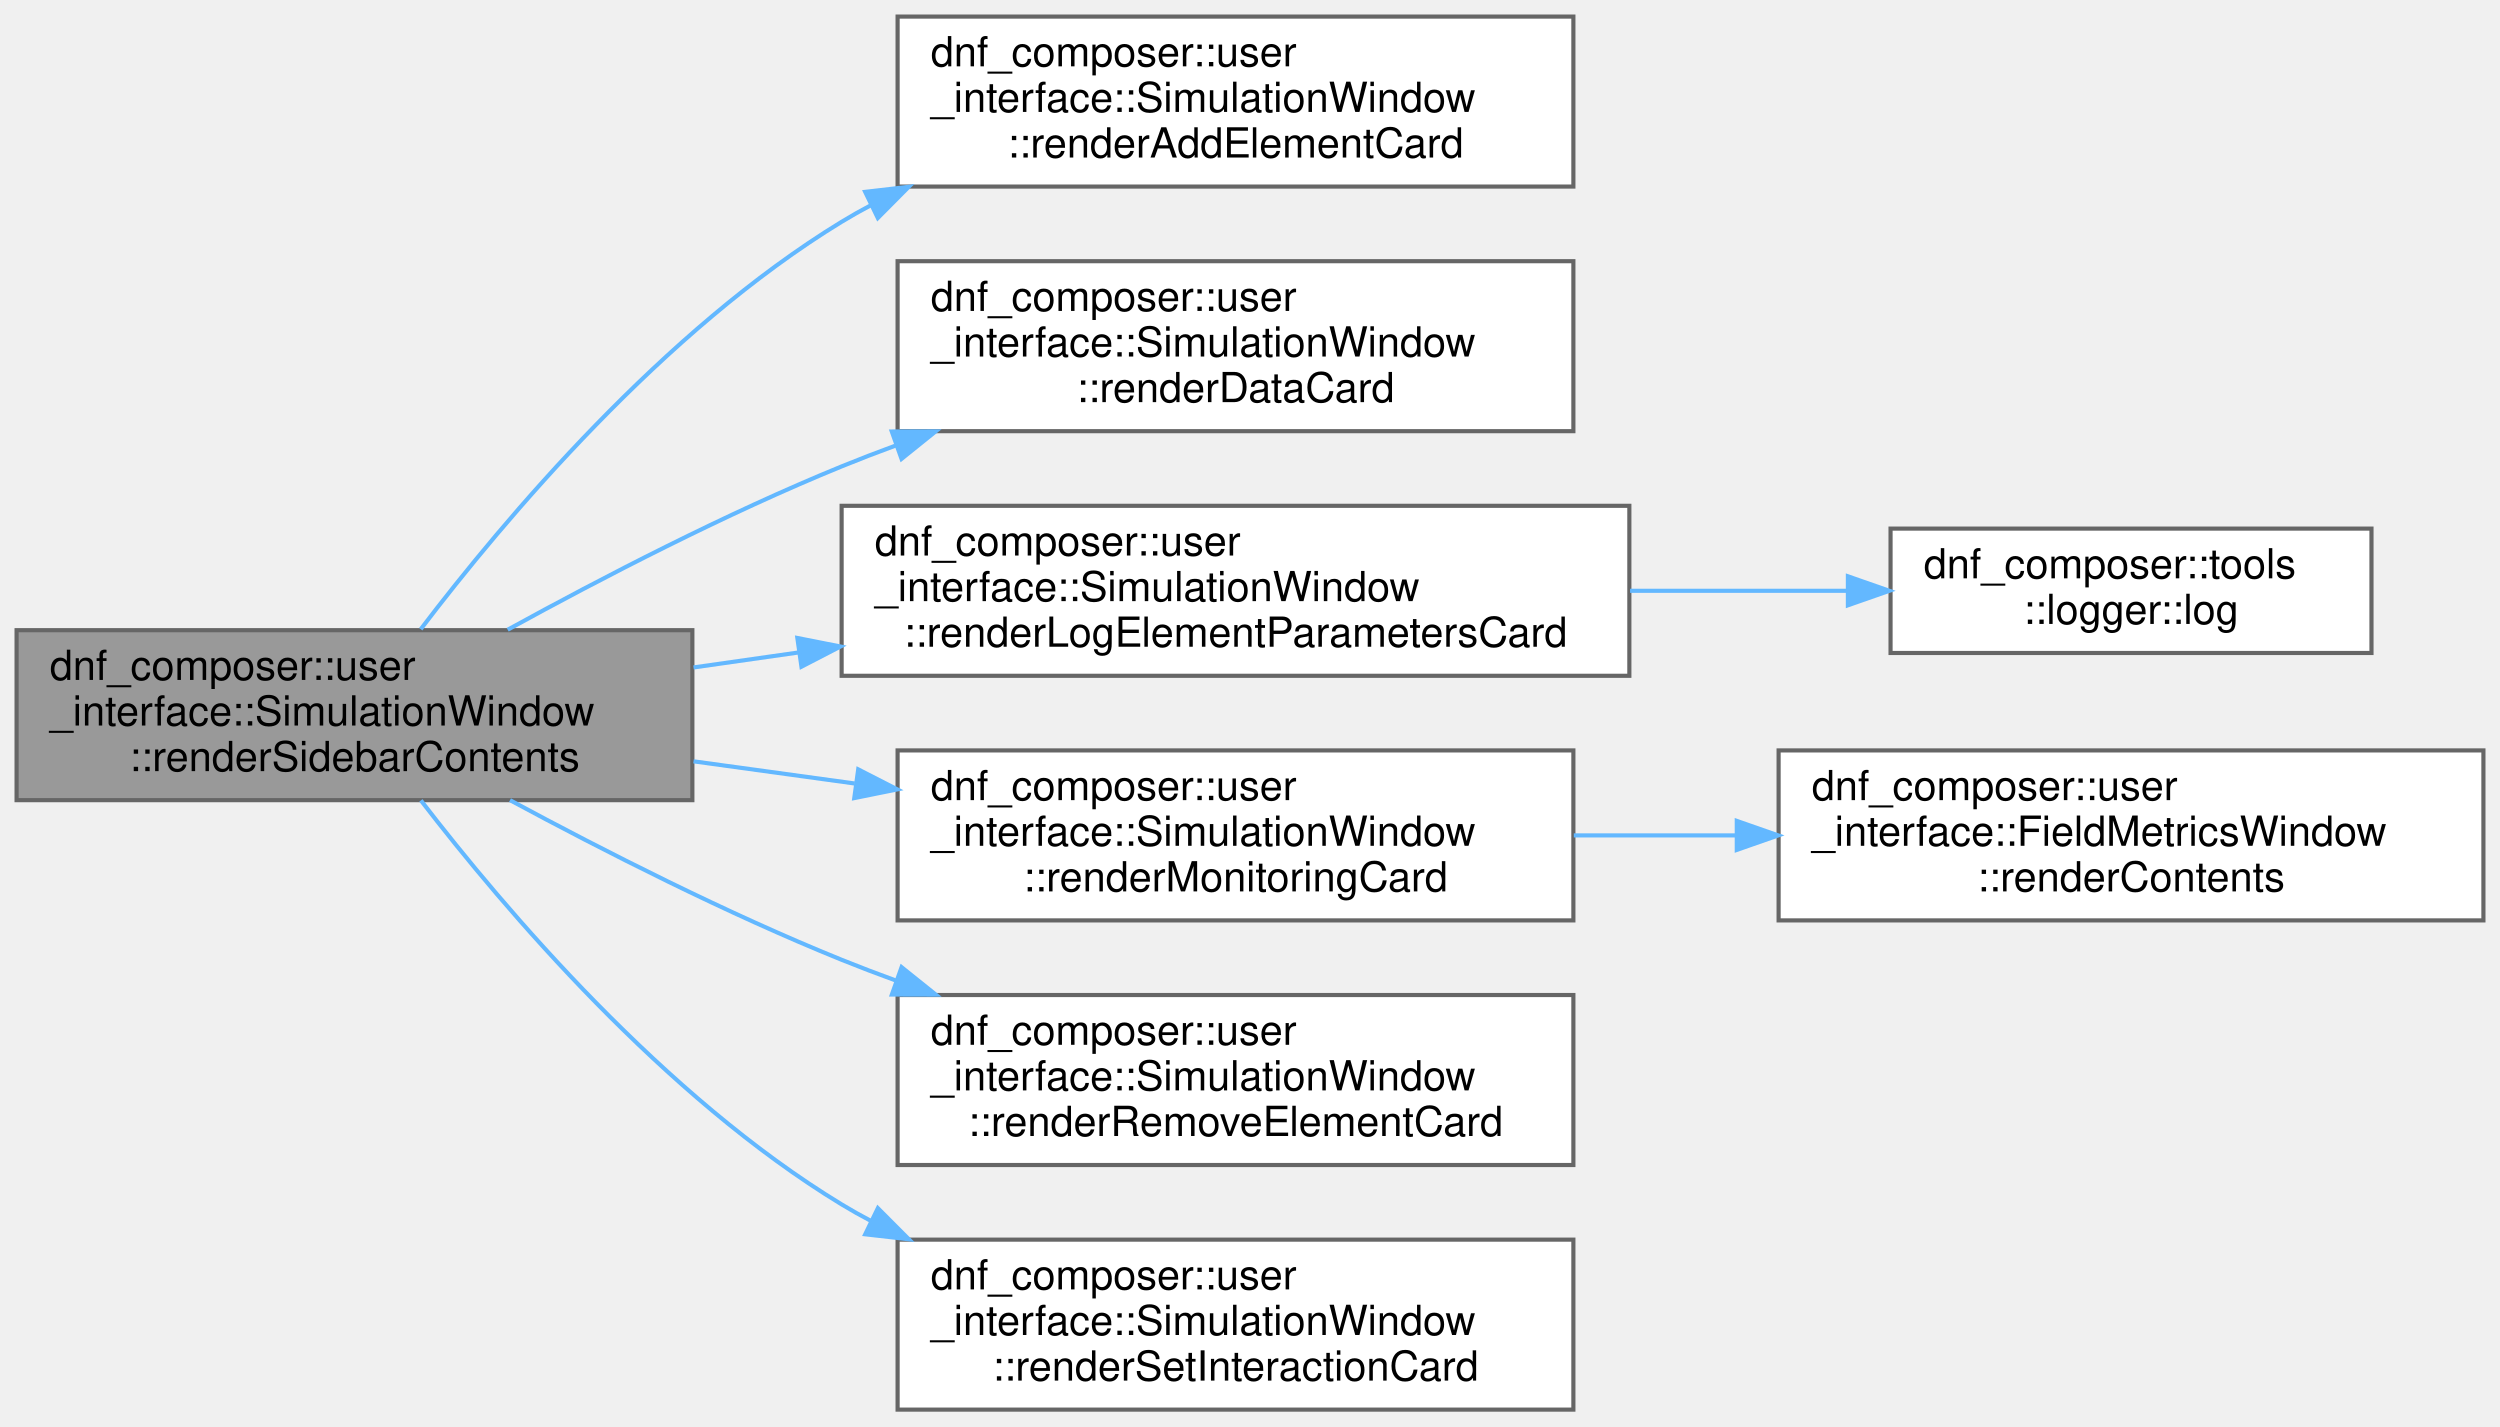
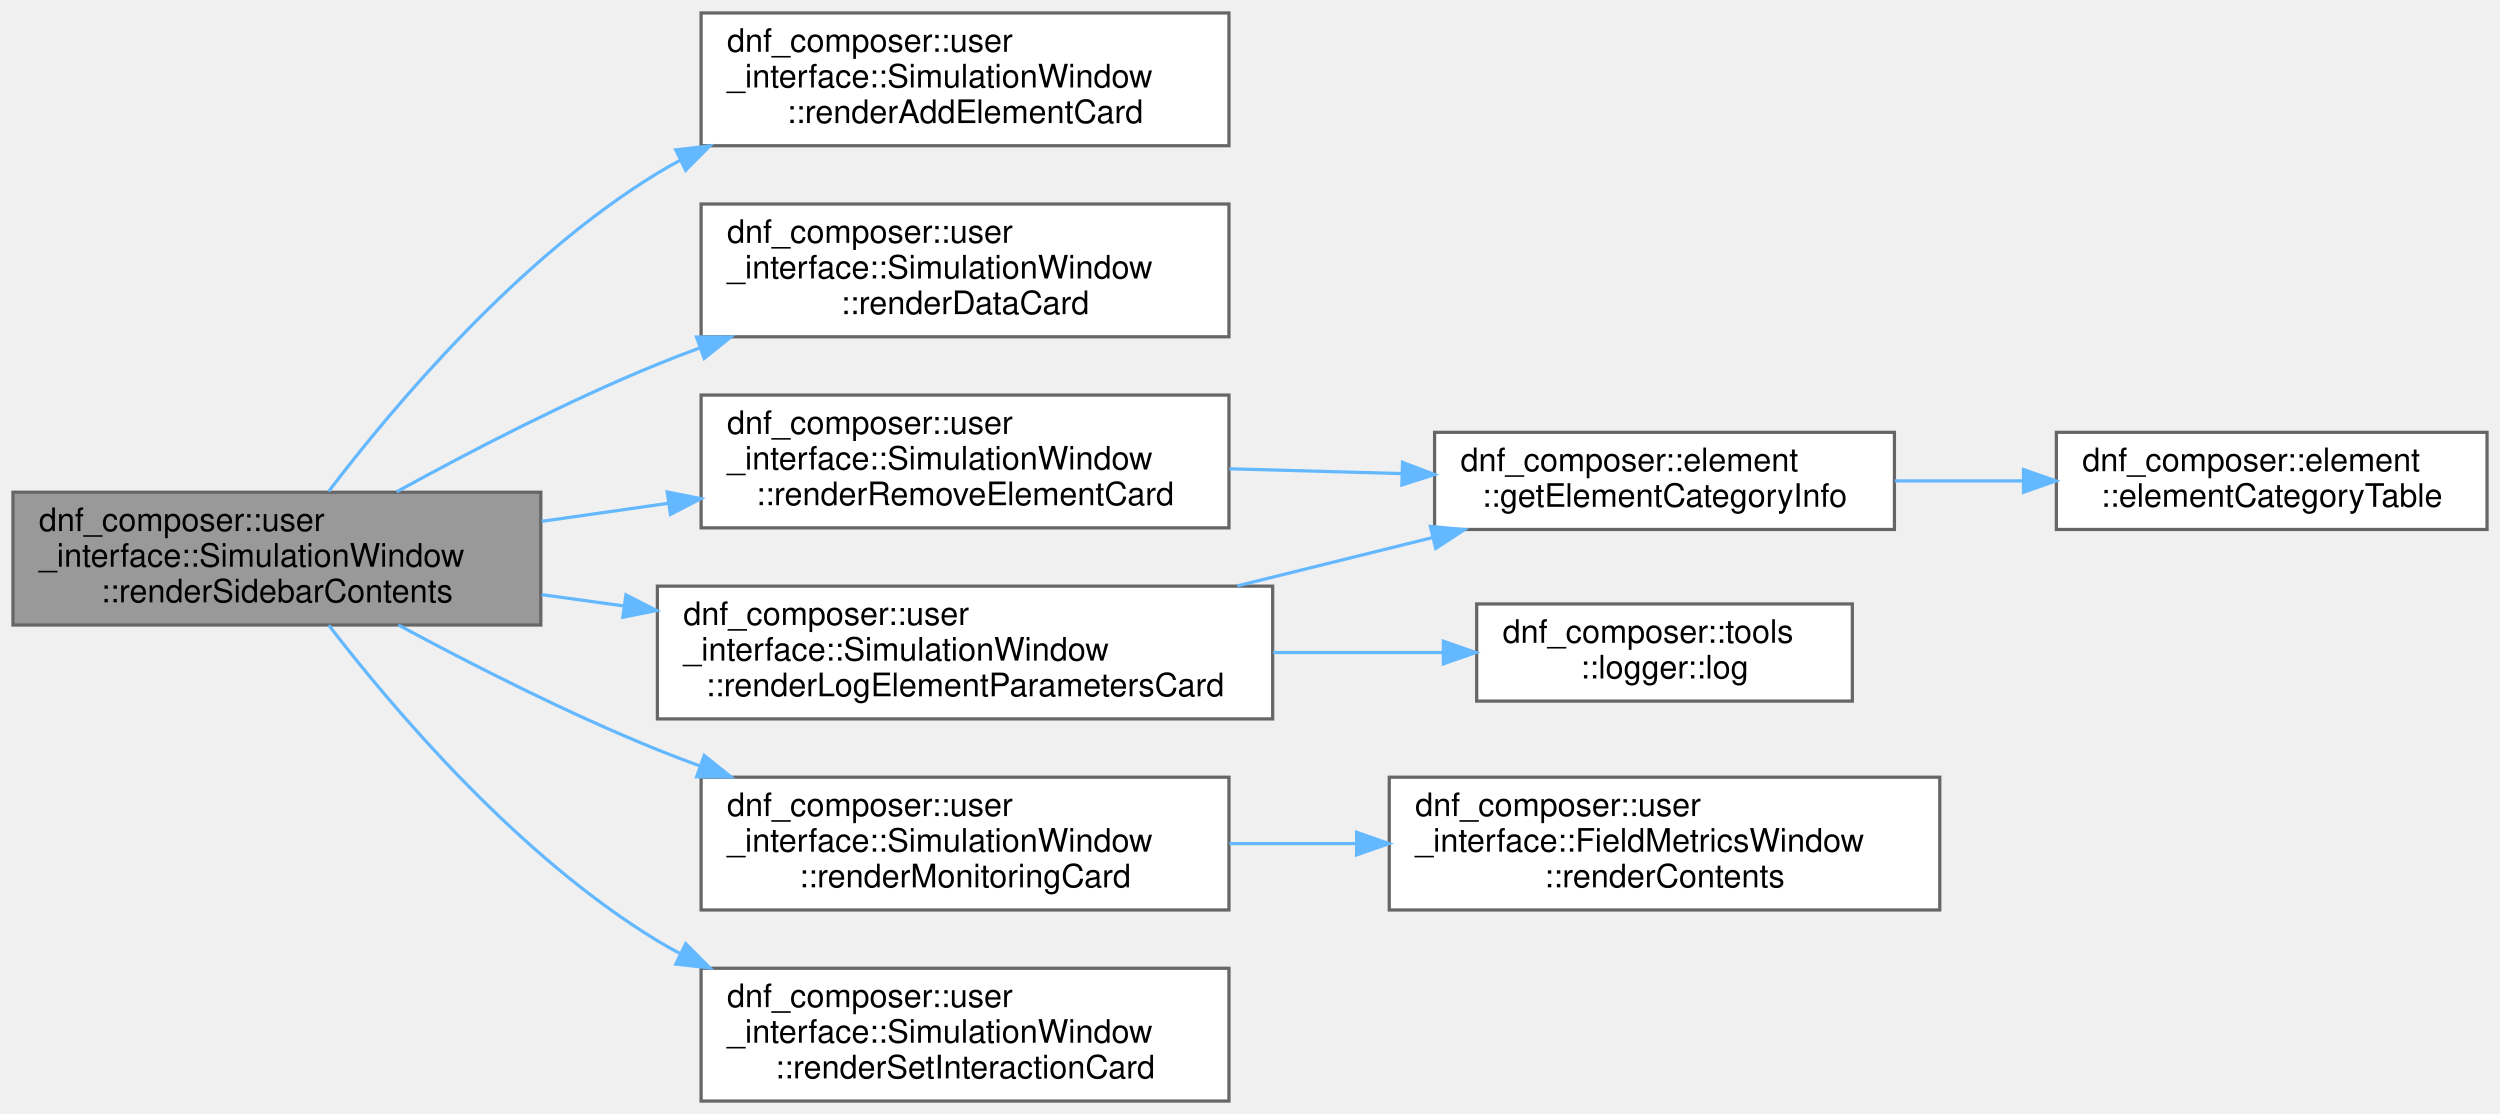
- <svg xmlns="http://www.w3.org/2000/svg" xmlns:xlink="http://www.w3.org/1999/xlink" width="603pt" height="344pt" viewBox="0.00 0.00 603.00 344.00">
+ <svg xmlns="http://www.w3.org/2000/svg" xmlns:xlink="http://www.w3.org/1999/xlink" width="772pt" height="344pt" viewBox="0.00 0.00 772.00 344.00">
  <g id="graph0" class="graph" transform="scale(1 1) rotate(0) translate(4 340)">
    <g id="Node000001" class="node">
      <g id="a_Node000001">
        <a xlink:title=" ">
          <polygon fill="#999999" stroke="#666666" points="163,-188 0,-188 0,-147 163,-147 163,-188" />
          <text text-anchor="start" x="8" y="-176" font-family="Helvetica,sans-Serif" font-size="10.00">dnf_composer::user</text>
          <text text-anchor="start" x="8" y="-165" font-family="Helvetica,sans-Serif" font-size="10.00">_interface::SimulationWindow</text>
          <text text-anchor="middle" x="81.5" y="-154" font-family="Helvetica,sans-Serif" font-size="10.00">::renderSidebarContents</text>
        </a>
      </g>
    </g>
    <g id="Node000002" class="node">
      <g id="a_Node000002">
        <a xlink:href="classdnf__composer_1_1user__interface_1_1SimulationWindow.html#affb52c7f20aea6a3f5b1c62285bf6438" target="_top" xlink:title=" ">
          <polygon fill="white" stroke="#666666" points="375.5,-336 212.5,-336 212.5,-295 375.5,-295 375.5,-336" />
          <text text-anchor="start" x="220.5" y="-324" font-family="Helvetica,sans-Serif" font-size="10.00">dnf_composer::user</text>
          <text text-anchor="start" x="220.5" y="-313" font-family="Helvetica,sans-Serif" font-size="10.00">_interface::SimulationWindow</text>
          <text text-anchor="middle" x="294" y="-302" font-family="Helvetica,sans-Serif" font-size="10.00">::renderAddElementCard</text>
        </a>
      </g>
    </g>
    <g id="edge1_Node000001_Node000002" class="edge">
      <g id="a_edge1_Node000001_Node000002">
        <a xlink:title=" ">
          <path fill="none" stroke="#63b8ff" d="M97.48,-188.24C117.67,-214.75 156.05,-260.31 199,-286.5 201.31,-287.91 203.7,-289.26 206.14,-290.54" />
          <polygon fill="#63b8ff" stroke="#63b8ff" points="204.68,-293.72 215.2,-294.94 207.73,-287.42 204.68,-293.72" />
        </a>
      </g>
    </g>
    <g id="Node000003" class="node">
      <g id="a_Node000003">
        <a xlink:href="classdnf__composer_1_1user__interface_1_1SimulationWindow.html#a8e2eae386da6e58b71b9e681b5bd2abc" target="_top" xlink:title=" ">
          <polygon fill="white" stroke="#666666" points="375.5,-277 212.5,-277 212.5,-236 375.5,-236 375.5,-277" />
          <text text-anchor="start" x="220.5" y="-265" font-family="Helvetica,sans-Serif" font-size="10.00">dnf_composer::user</text>
          <text text-anchor="start" x="220.5" y="-254" font-family="Helvetica,sans-Serif" font-size="10.00">_interface::SimulationWindow</text>
          <text text-anchor="middle" x="294" y="-243" font-family="Helvetica,sans-Serif" font-size="10.00">::renderDataCard</text>
        </a>
      </g>
    </g>
    <g id="edge2_Node000001_Node000003" class="edge">
      <g id="a_edge2_Node000001_Node000003">
        <a xlink:title=" ">
          <path fill="none" stroke="#63b8ff" d="M118.45,-188.11C141.09,-200.56 171.19,-216.15 199,-227.5 203.21,-229.22 207.55,-230.89 211.96,-232.51" />
          <polygon fill="#63b8ff" stroke="#63b8ff" points="211.1,-235.92 221.7,-235.96 213.45,-229.32 211.1,-235.92" />
        </a>
      </g>
    </g>
    <g id="Node000004" class="node">
      <g id="a_Node000004">
        <a xlink:href="classdnf__composer_1_1user__interface_1_1SimulationWindow.html#a3630c30901d2b73b1eaa20b40825f6f4" target="_top" xlink:title=" ">
-           <polygon fill="white" stroke="#666666" points="389,-218 199,-218 199,-177 389,-177 389,-218" />
-           <text text-anchor="start" x="207" y="-206" font-family="Helvetica,sans-Serif" font-size="10.00">dnf_composer::user</text>
-           <text text-anchor="start" x="207" y="-195" font-family="Helvetica,sans-Serif" font-size="10.00">_interface::SimulationWindow</text>
-           <text text-anchor="middle" x="294" y="-184" font-family="Helvetica,sans-Serif" font-size="10.00">::renderLogElementParametersCard</text>
+           <polygon fill="white" stroke="#666666" points="389,-159 199,-159 199,-118 389,-118 389,-159" />
+           <text text-anchor="start" x="207" y="-147" font-family="Helvetica,sans-Serif" font-size="10.00">dnf_composer::user</text>
+           <text text-anchor="start" x="207" y="-136" font-family="Helvetica,sans-Serif" font-size="10.00">_interface::SimulationWindow</text>
+           <text text-anchor="middle" x="294" y="-125" font-family="Helvetica,sans-Serif" font-size="10.00">::renderLogElementParametersCard</text>
        </a>
      </g>
    </g>
    <g id="edge3_Node000001_Node000004" class="edge">
      <g id="a_edge3_Node000001_Node000004">
        <a xlink:title=" ">
-           <path fill="none" stroke="#63b8ff" d="M163.28,-179.01C171.62,-180.2 180.17,-181.42 188.71,-182.64" />
-           <polygon fill="#63b8ff" stroke="#63b8ff" points="188.32,-186.12 198.72,-184.06 189.31,-179.19 188.32,-186.12" />
-         </a>
-       </g>
-     </g>
-     <g id="Node000006" class="node">
-       <g id="a_Node000006">
-         <a xlink:href="classdnf__composer_1_1user__interface_1_1SimulationWindow.html#ab231a4f0beb49a70451d8dc65baaa483" target="_top" xlink:title=" ">
-           <polygon fill="white" stroke="#666666" points="375.5,-159 212.5,-159 212.5,-118 375.5,-118 375.5,-159" />
-           <text text-anchor="start" x="220.5" y="-147" font-family="Helvetica,sans-Serif" font-size="10.00">dnf_composer::user</text>
-           <text text-anchor="start" x="220.5" y="-136" font-family="Helvetica,sans-Serif" font-size="10.00">_interface::SimulationWindow</text>
-           <text text-anchor="middle" x="294" y="-125" font-family="Helvetica,sans-Serif" font-size="10.00">::renderMonitoringCard</text>
-         </a>
-       </g>
-     </g>
-     <g id="edge5_Node000001_Node000006" class="edge">
-       <g id="a_edge5_Node000001_Node000006">
-         <a xlink:title=" ">
-           <path fill="none" stroke="#63b8ff" d="M163.28,-156.37C176,-154.62 189.22,-152.8 202.15,-151.02" />
-           <polygon fill="#63b8ff" stroke="#63b8ff" points="203,-154.43 212.43,-149.6 202.05,-147.5 203,-154.43" />
+           <path fill="none" stroke="#63b8ff" d="M163.28,-156.37C171.62,-155.22 180.17,-154.04 188.71,-152.87" />
+           <polygon fill="#63b8ff" stroke="#63b8ff" points="189.29,-156.32 198.72,-151.49 188.33,-149.39 189.29,-156.32" />
        </a>
      </g>
    </g>
    <g id="Node000008" class="node">
      <g id="a_Node000008">
-         <a xlink:href="classdnf__composer_1_1user__interface_1_1SimulationWindow.html#a58938ca889b91293bb674ffdef45b226" target="_top" xlink:title=" ">
+         <a xlink:href="classdnf__composer_1_1user__interface_1_1SimulationWindow.html#ab231a4f0beb49a70451d8dc65baaa483" target="_top" xlink:title=" ">
          <polygon fill="white" stroke="#666666" points="375.5,-100 212.5,-100 212.5,-59 375.5,-59 375.5,-100" />
          <text text-anchor="start" x="220.5" y="-88" font-family="Helvetica,sans-Serif" font-size="10.00">dnf_composer::user</text>
          <text text-anchor="start" x="220.5" y="-77" font-family="Helvetica,sans-Serif" font-size="10.00">_interface::SimulationWindow</text>
-           <text text-anchor="middle" x="294" y="-66" font-family="Helvetica,sans-Serif" font-size="10.00">::renderRemoveElementCard</text>
+           <text text-anchor="middle" x="294" y="-66" font-family="Helvetica,sans-Serif" font-size="10.00">::renderMonitoringCard</text>
        </a>
      </g>
    </g>
    <g id="edge7_Node000001_Node000008" class="edge">
      <g id="a_edge7_Node000001_Node000008">
        <a xlink:title=" ">
          <path fill="none" stroke="#63b8ff" d="M119.01,-147C141.6,-134.82 171.46,-119.63 199,-108.5 203.21,-106.8 207.56,-105.14 211.98,-103.53" />
          <polygon fill="#63b8ff" stroke="#63b8ff" points="213.46,-106.72 221.72,-100.09 211.12,-100.12 213.46,-106.72" />
        </a>
      </g>
    </g>
-     <g id="Node000009" class="node">
-       <g id="a_Node000009">
+     <g id="Node000010" class="node">
+       <g id="a_Node000010">
+         <a xlink:href="classdnf__composer_1_1user__interface_1_1SimulationWindow.html#a58938ca889b91293bb674ffdef45b226" target="_top" xlink:title=" ">
+           <polygon fill="white" stroke="#666666" points="375.5,-218 212.5,-218 212.5,-177 375.5,-177 375.5,-218" />
+           <text text-anchor="start" x="220.5" y="-206" font-family="Helvetica,sans-Serif" font-size="10.00">dnf_composer::user</text>
+           <text text-anchor="start" x="220.5" y="-195" font-family="Helvetica,sans-Serif" font-size="10.00">_interface::SimulationWindow</text>
+           <text text-anchor="middle" x="294" y="-184" font-family="Helvetica,sans-Serif" font-size="10.00">::renderRemoveElementCard</text>
+         </a>
+       </g>
+     </g>
+     <g id="edge9_Node000001_Node000010" class="edge">
+       <g id="a_edge9_Node000001_Node000010">
+         <a xlink:title=" ">
+           <path fill="none" stroke="#63b8ff" d="M163.28,-179.01C176.13,-180.84 189.48,-182.75 202.53,-184.61" />
+           <polygon fill="#63b8ff" stroke="#63b8ff" points="202.04,-188.07 212.43,-186.02 203.03,-181.14 202.04,-188.07" />
+         </a>
+       </g>
+     </g>
+     <g id="Node000011" class="node">
+       <g id="a_Node000011">
        <a xlink:href="classdnf__composer_1_1user__interface_1_1SimulationWindow.html#a1752634b611833df6dc90fe09952eaef" target="_top" xlink:title=" ">
          <polygon fill="white" stroke="#666666" points="375.5,-41 212.5,-41 212.5,0 375.5,0 375.5,-41" />
          <text text-anchor="start" x="220.5" y="-29" font-family="Helvetica,sans-Serif" font-size="10.00">dnf_composer::user</text>
          <text text-anchor="start" x="220.5" y="-18" font-family="Helvetica,sans-Serif" font-size="10.00">_interface::SimulationWindow</text>
          <text text-anchor="middle" x="294" y="-7" font-family="Helvetica,sans-Serif" font-size="10.00">::renderSetInteractionCard</text>
        </a>
      </g>
    </g>
-     <g id="edge8_Node000001_Node000009" class="edge">
-       <g id="a_edge8_Node000001_Node000009">
+     <g id="edge11_Node000001_Node000011" class="edge">
+       <g id="a_edge11_Node000001_Node000011">
        <a xlink:title=" ">
          <path fill="none" stroke="#63b8ff" d="M97.52,-146.94C117.75,-120.66 156.18,-75.49 199,-49.5 201.32,-48.09 203.7,-46.75 206.15,-45.47" />
          <polygon fill="#63b8ff" stroke="#63b8ff" points="207.74,-48.59 215.22,-41.09 204.69,-42.29 207.74,-48.59" />
        </a>
      </g>
    </g>
    <g id="Node000005" class="node">
      <g id="a_Node000005">
-         <a xlink:href="namespacednf__composer_1_1tools_1_1logger.html#af64ef64b3026606a73972fdcae2ca87a" target="_top" xlink:title=" ">
-           <polygon fill="white" stroke="#666666" points="568,-212.5 452,-212.5 452,-182.5 568,-182.5 568,-212.5" />
-           <text text-anchor="start" x="460" y="-200.5" font-family="Helvetica,sans-Serif" font-size="10.00">dnf_composer::tools</text>
-           <text text-anchor="middle" x="510" y="-189.5" font-family="Helvetica,sans-Serif" font-size="10.00">::logger::log</text>
+         <a xlink:href="namespacednf__composer_1_1element.html#a55b0e0fb6529de014e86fa1380005bba" target="_top" xlink:title="Category info for a label, or an UNKNOWN/grey fallback.">
+           <polygon fill="white" stroke="#666666" points="581,-206.5 439,-206.5 439,-176.5 581,-176.5 581,-206.5" />
+           <text text-anchor="start" x="447" y="-194.5" font-family="Helvetica,sans-Serif" font-size="10.00">dnf_composer::element</text>
+           <text text-anchor="middle" x="510" y="-183.5" font-family="Helvetica,sans-Serif" font-size="10.00">::getElementCategoryInfo</text>
        </a>
      </g>
    </g>
    <g id="edge4_Node000004_Node000005" class="edge">
      <g id="a_edge4_Node000004_Node000005">
        <a xlink:title=" ">
-           <path fill="none" stroke="#63b8ff" d="M389.17,-197.5C406.82,-197.5 424.93,-197.5 441.57,-197.5" />
-           <polygon fill="#63b8ff" stroke="#63b8ff" points="441.71,-201 451.71,-197.5 441.71,-194 441.71,-201" />
+           <path fill="none" stroke="#63b8ff" d="M378.04,-159.07C397.95,-164 419.03,-169.22 438.32,-173.99" />
+           <polygon fill="#63b8ff" stroke="#63b8ff" points="437.68,-177.44 448.23,-176.45 439.36,-170.65 437.68,-177.44" />
        </a>
      </g>
    </g>
    <g id="Node000007" class="node">
      <g id="a_Node000007">
-         <a xlink:href="classdnf__composer_1_1user__interface_1_1FieldMetricsWindow.html#aeea6cfdef3cefb8f22fbcf50679651fe" target="_top" xlink:title=" ">
-           <polygon fill="white" stroke="#666666" points="595,-159 425,-159 425,-118 595,-118 595,-159" />
-           <text text-anchor="start" x="433" y="-147" font-family="Helvetica,sans-Serif" font-size="10.00">dnf_composer::user</text>
-           <text text-anchor="start" x="433" y="-136" font-family="Helvetica,sans-Serif" font-size="10.00">_interface::FieldMetricsWindow</text>
-           <text text-anchor="middle" x="510" y="-125" font-family="Helvetica,sans-Serif" font-size="10.00">::renderContents</text>
+         <a xlink:href="namespacednf__composer_1_1tools_1_1logger.html#af64ef64b3026606a73972fdcae2ca87a" target="_top" xlink:title=" ">
+           <polygon fill="white" stroke="#666666" points="568,-153.5 452,-153.5 452,-123.5 568,-123.5 568,-153.5" />
+           <text text-anchor="start" x="460" y="-141.5" font-family="Helvetica,sans-Serif" font-size="10.00">dnf_composer::tools</text>
+           <text text-anchor="middle" x="510" y="-130.5" font-family="Helvetica,sans-Serif" font-size="10.00">::logger::log</text>
        </a>
      </g>
    </g>
-     <g id="edge6_Node000006_Node000007" class="edge">
-       <g id="a_edge6_Node000006_Node000007">
+     <g id="edge6_Node000004_Node000007" class="edge">
+       <g id="a_edge6_Node000004_Node000007">
        <a xlink:title=" ">
-           <path fill="none" stroke="#63b8ff" d="M375.6,-138.5C388.31,-138.5 401.56,-138.5 414.55,-138.5" />
-           <polygon fill="#63b8ff" stroke="#63b8ff" points="414.91,-142 424.91,-138.5 414.91,-135 414.91,-142" />
+           <path fill="none" stroke="#63b8ff" d="M389.17,-138.5C406.82,-138.5 424.93,-138.5 441.57,-138.5" />
+           <polygon fill="#63b8ff" stroke="#63b8ff" points="441.71,-142 451.71,-138.5 441.71,-135 441.71,-142" />
+         </a>
+       </g>
+     </g>
+     <g id="Node000006" class="node">
+       <g id="a_Node000006">
+         <a xlink:href="namespacednf__composer_1_1element.html#add3a3ba11f87c3c31b3060e2bb378635" target="_top" xlink:title="Maps every ElementLabel to its category info. The one place UI panels resolve an element's type/categ...">
+           <polygon fill="white" stroke="#666666" points="764,-206.5 631,-206.5 631,-176.5 764,-176.5 764,-206.5" />
+           <text text-anchor="start" x="639" y="-194.5" font-family="Helvetica,sans-Serif" font-size="10.00">dnf_composer::element</text>
+           <text text-anchor="middle" x="697.5" y="-183.5" font-family="Helvetica,sans-Serif" font-size="10.00">::elementCategoryTable</text>
+         </a>
+       </g>
+     </g>
+     <g id="edge5_Node000005_Node000006" class="edge">
+       <g id="a_edge5_Node000005_Node000006">
+         <a xlink:title=" ">
+           <path fill="none" stroke="#63b8ff" d="M581.13,-191.5C594,-191.5 607.49,-191.5 620.53,-191.5" />
+           <polygon fill="#63b8ff" stroke="#63b8ff" points="620.86,-195 630.86,-191.5 620.86,-188 620.86,-195" />
+         </a>
+       </g>
+     </g>
+     <g id="Node000009" class="node">
+       <g id="a_Node000009">
+         <a xlink:href="classdnf__composer_1_1user__interface_1_1FieldMetricsWindow.html#aeea6cfdef3cefb8f22fbcf50679651fe" target="_top" xlink:title=" ">
+           <polygon fill="white" stroke="#666666" points="595,-100 425,-100 425,-59 595,-59 595,-100" />
+           <text text-anchor="start" x="433" y="-88" font-family="Helvetica,sans-Serif" font-size="10.00">dnf_composer::user</text>
+           <text text-anchor="start" x="433" y="-77" font-family="Helvetica,sans-Serif" font-size="10.00">_interface::FieldMetricsWindow</text>
+           <text text-anchor="middle" x="510" y="-66" font-family="Helvetica,sans-Serif" font-size="10.00">::renderContents</text>
+         </a>
+       </g>
+     </g>
+     <g id="edge8_Node000008_Node000009" class="edge">
+       <g id="a_edge8_Node000008_Node000009">
+         <a xlink:title=" ">
+           <path fill="none" stroke="#63b8ff" d="M375.6,-79.5C388.31,-79.5 401.56,-79.5 414.55,-79.5" />
+           <polygon fill="#63b8ff" stroke="#63b8ff" points="414.91,-83 424.91,-79.5 414.91,-76 414.91,-83" />
+         </a>
+       </g>
+     </g>
+     <g id="edge10_Node000010_Node000005" class="edge">
+       <g id="a_edge10_Node000010_Node000005">
+         <a xlink:title=" ">
+           <path fill="none" stroke="#63b8ff" d="M375.6,-195.24C393.03,-194.75 411.46,-194.23 428.87,-193.75" />
+           <polygon fill="#63b8ff" stroke="#63b8ff" points="429.1,-197.24 438.99,-193.46 428.9,-190.24 429.1,-197.24" />
        </a>
      </g>
    </g>
  </g>
</svg>
